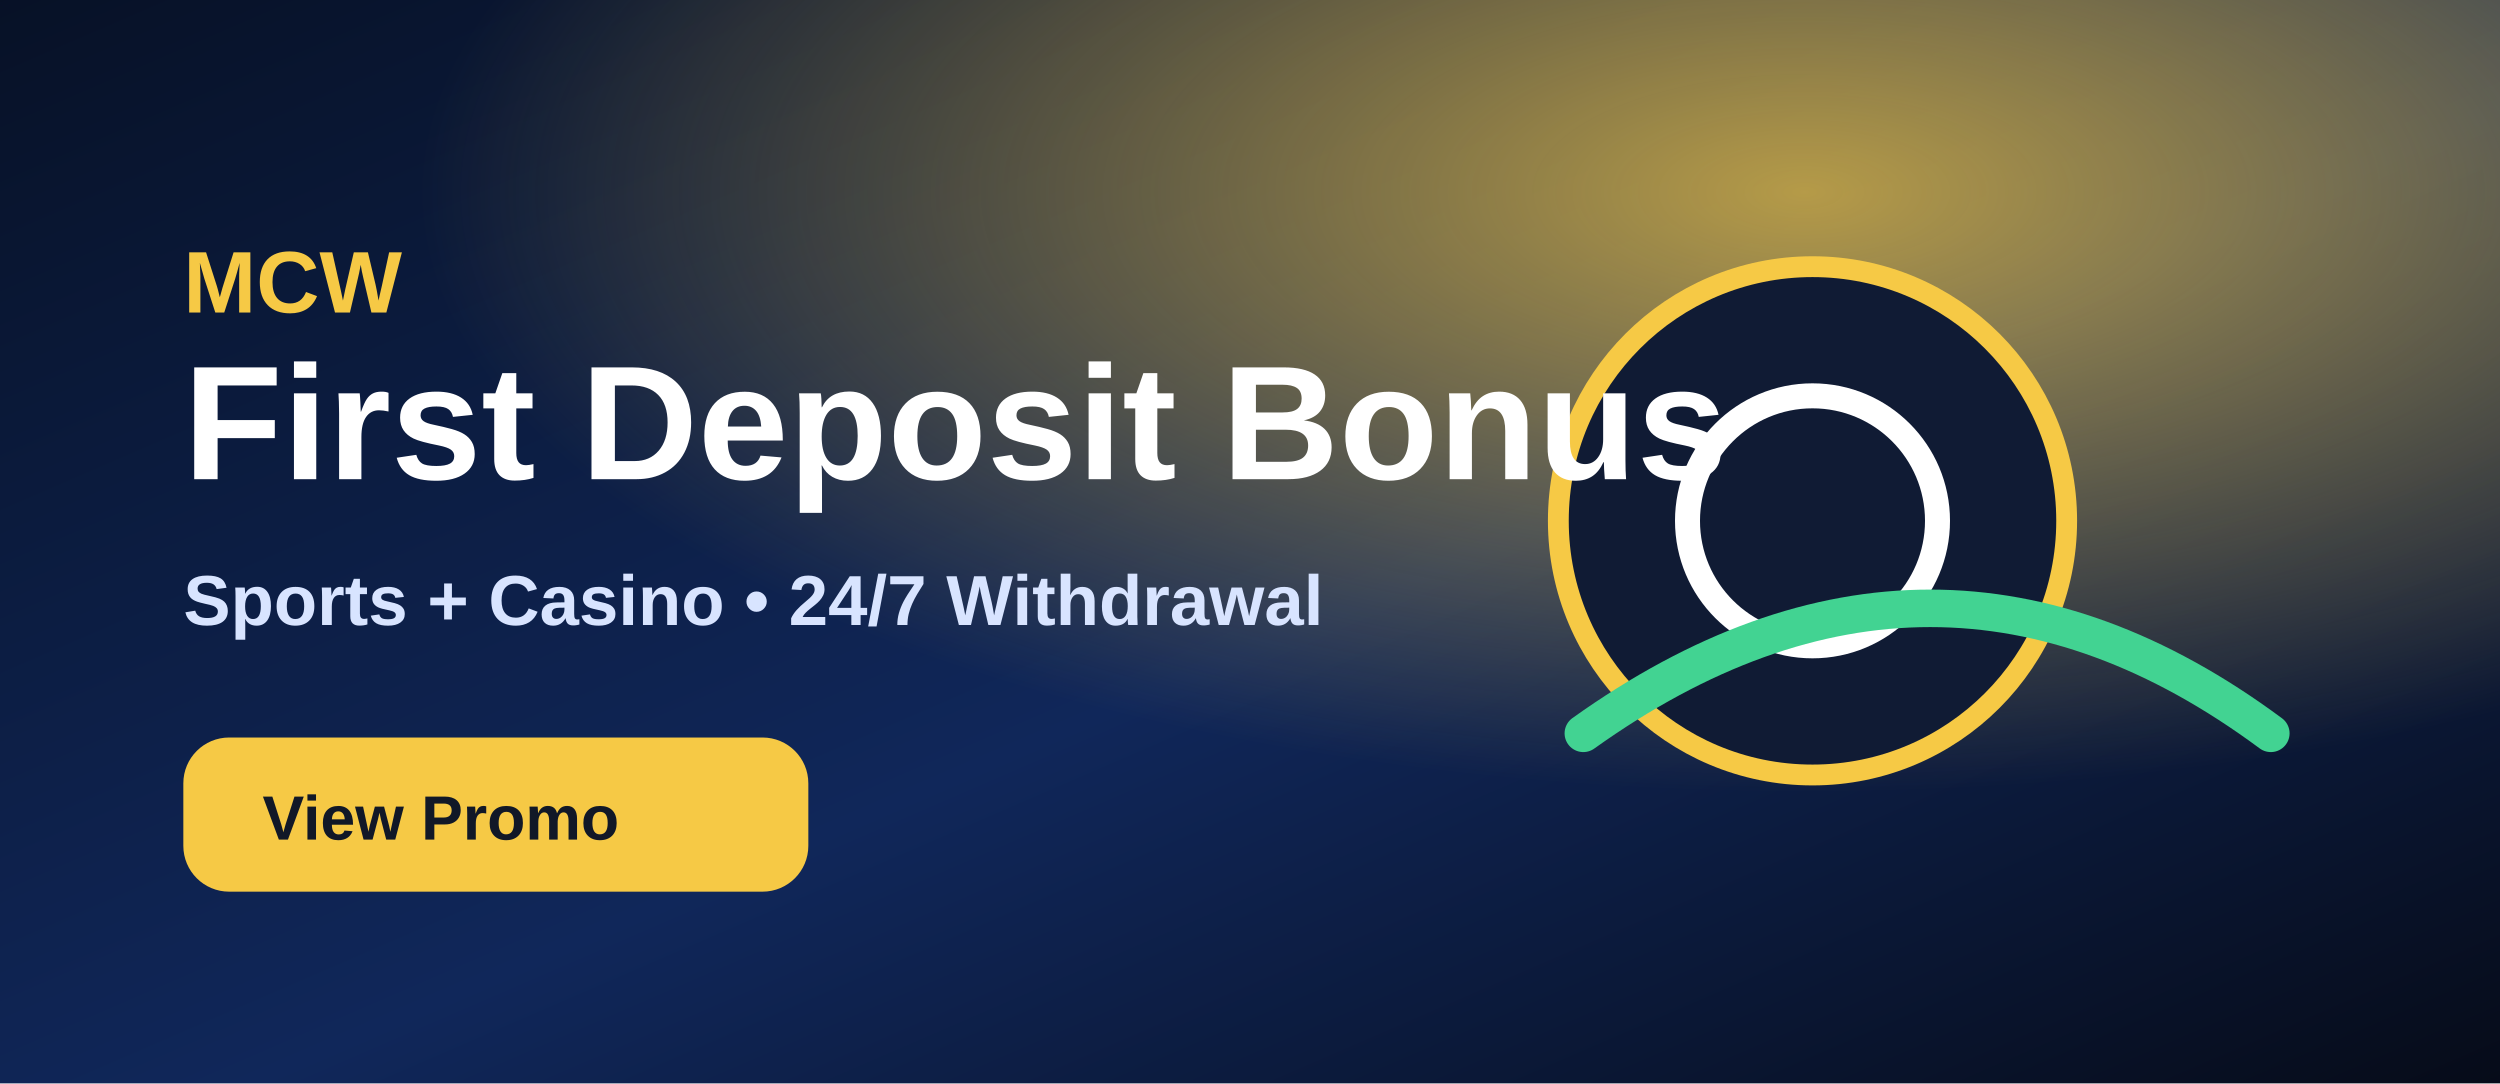
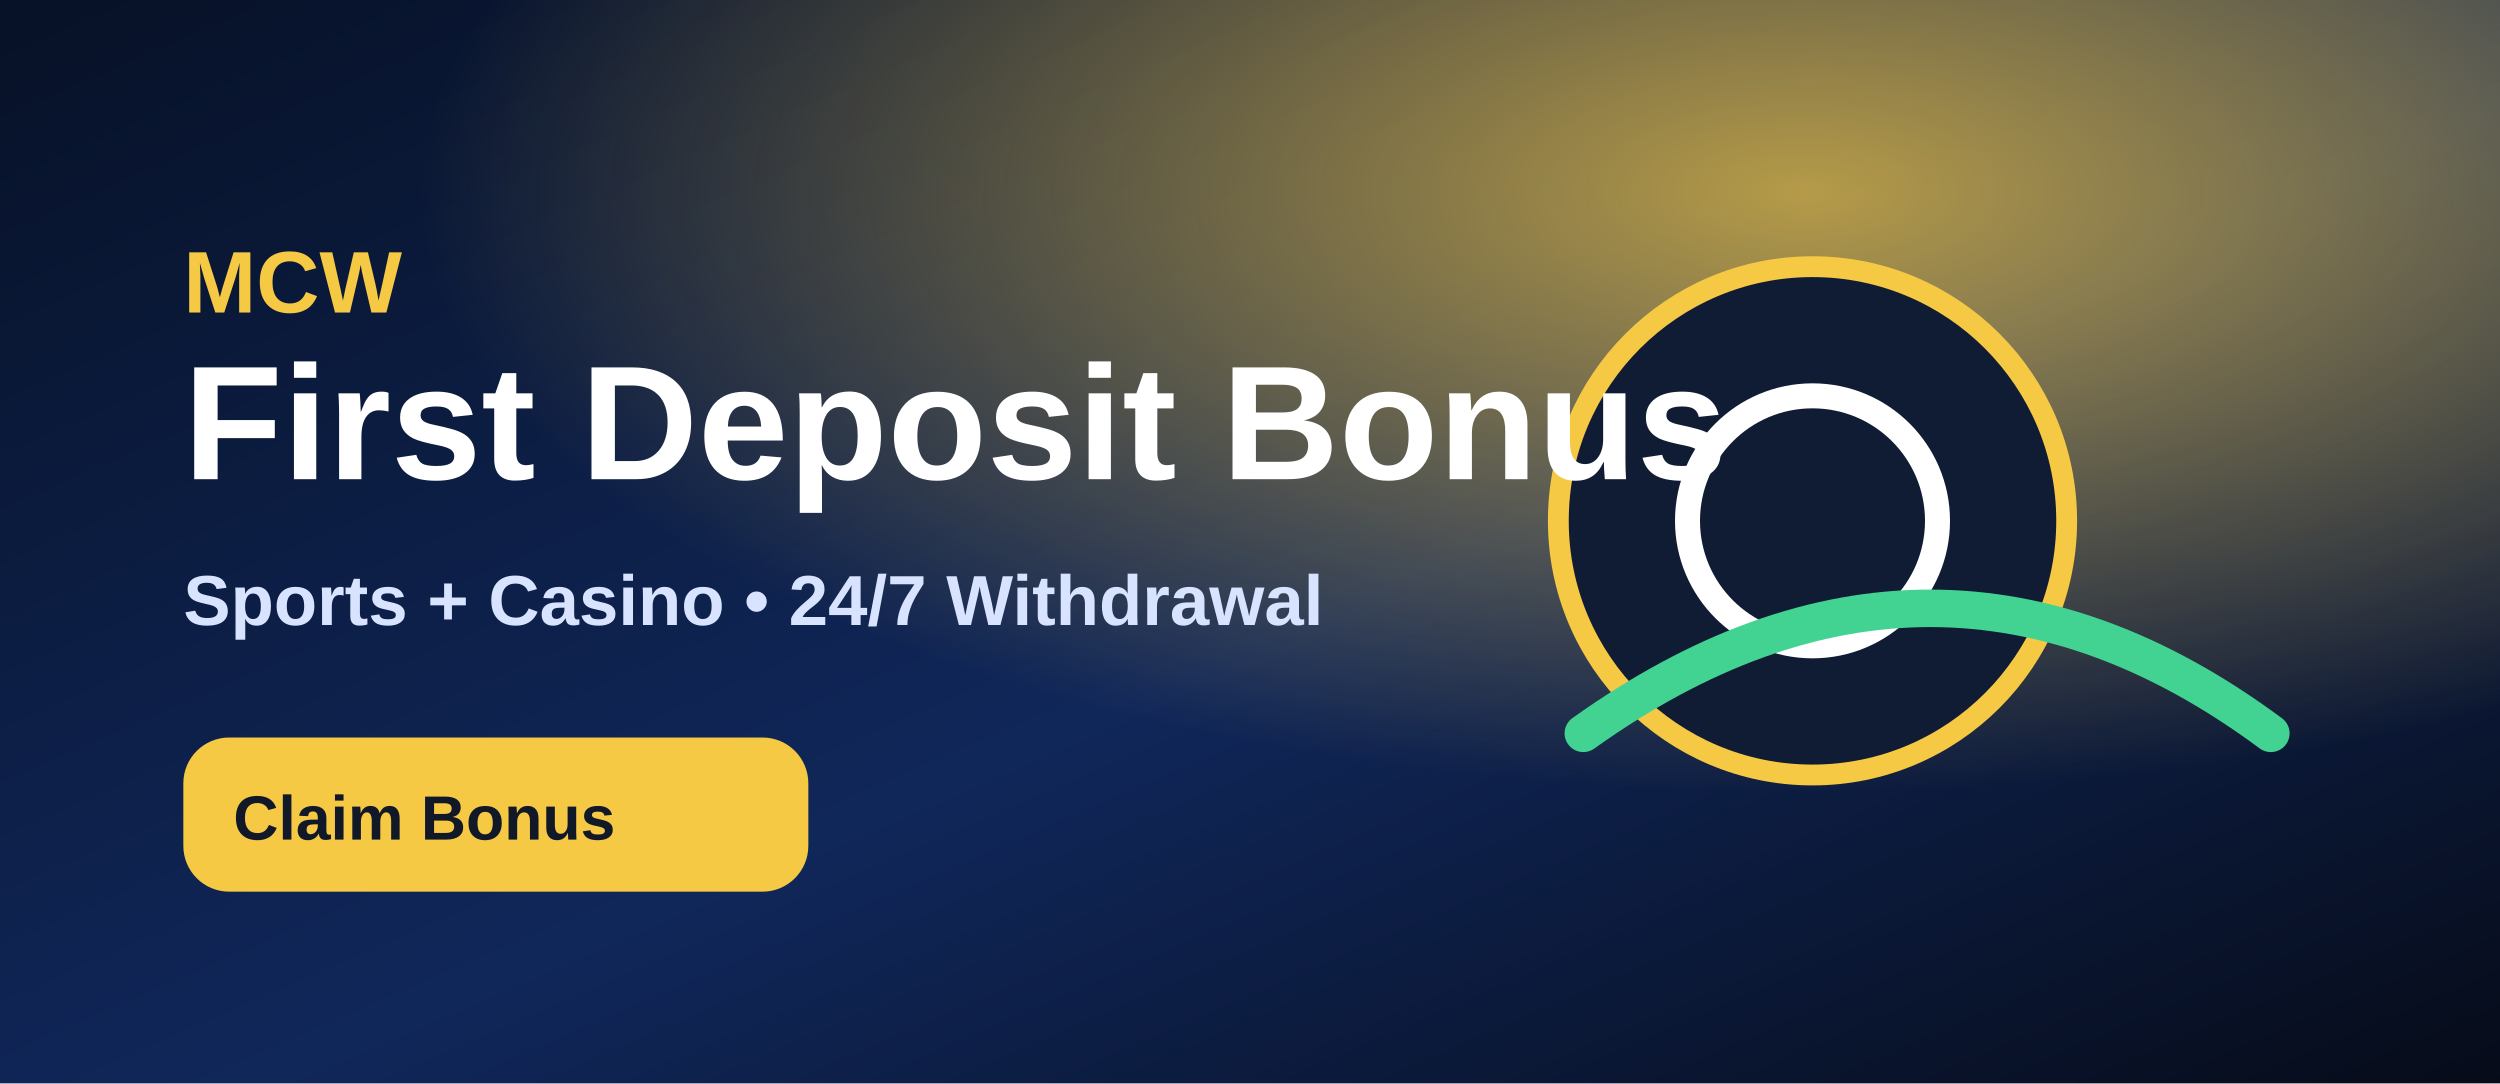
<svg xmlns="http://www.w3.org/2000/svg" viewBox="0 0 1200 520" role="img" aria-labelledby="title desc">
  <defs>
    <linearGradient id="bg" x1="0" x2="1" y1="0" y2="1">
      <stop stop-color="#071126" />
      <stop offset=".55" stop-color="#10275a" />
      <stop offset="1" stop-color="#060b18" />
    </linearGradient>
    <radialGradient id="glow" cx=".72" cy=".18" r=".55">
      <stop stop-color="#f6c945" stop-opacity=".72" />
      <stop offset="1" stop-color="#f6c945" stop-opacity="0" />
    </radialGradient>
  </defs>
  <rect width="1200" height="520" fill="url(#bg)" />
  <rect width="1200" height="520" fill="url(#glow)" />
  <circle cx="870" cy="250" r="122" fill="#101b34" stroke="#f6c945" stroke-width="10" />
  <path d="M810 250a60 60 0 1 0 120 0a60 60 0 1 0-120 0" fill="none" stroke="#fff" stroke-width="12" />
  <path d="M760 352c112-80 222-80 330 0" fill="none" stroke="#42d392" stroke-width="18" stroke-linecap="round" />
  <text x="88" y="150" fill="#f6c945" font-family="Arial, sans-serif" font-size="42" font-weight="800">MCW</text>
  <text x="88" y="230" fill="#fff" font-family="Arial, sans-serif" font-size="78" font-weight="900">First Deposit Bonus</text>
  <text x="88" y="300" fill="#d8e4ff" font-family="Arial, sans-serif" font-size="34" font-weight="700">Sports + Casino • 24/7 Withdrawal</text>
  <rect x="88" y="354" rx="22" width="300" height="74" fill="#f6c945" />
-   <text x="126" y="403" fill="#111827" font-family="Arial, sans-serif" font-size="30" font-weight="900">View Promo</text>
+   <text x="112" y="403" fill="#111827" font-family="Arial, sans-serif" font-size="30" font-weight="900">Claim Bonus</text>
</svg>
